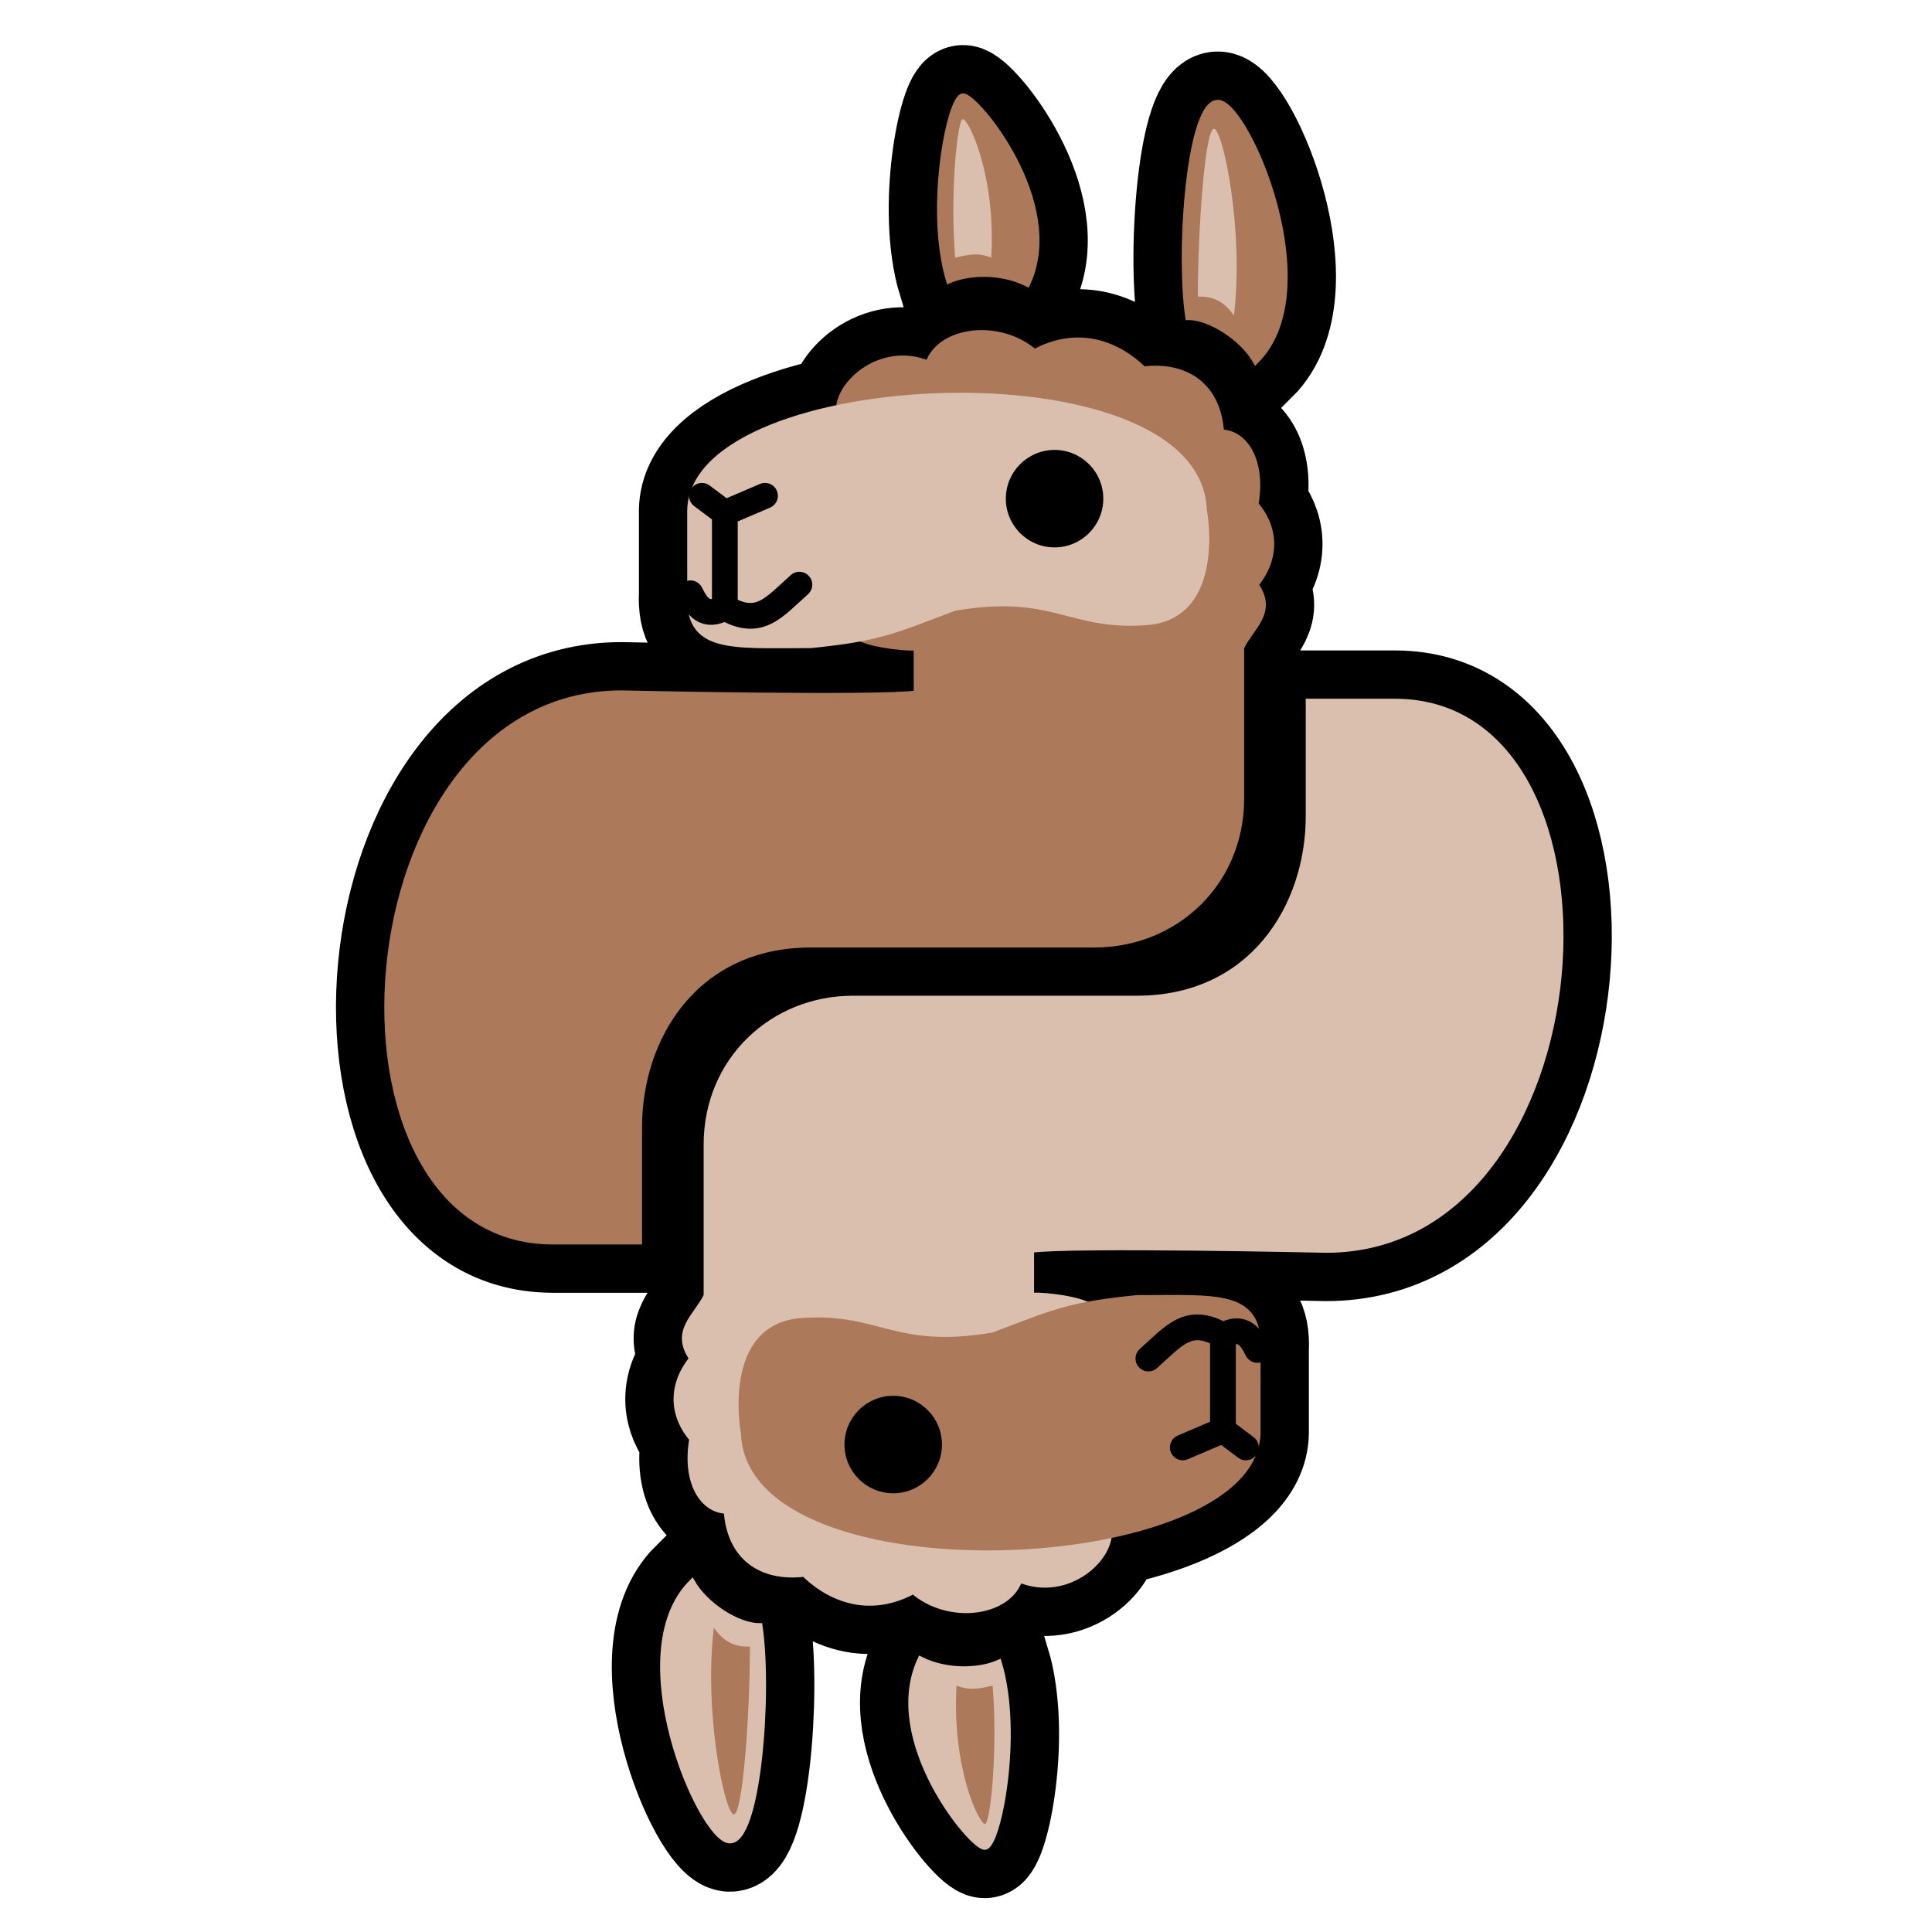
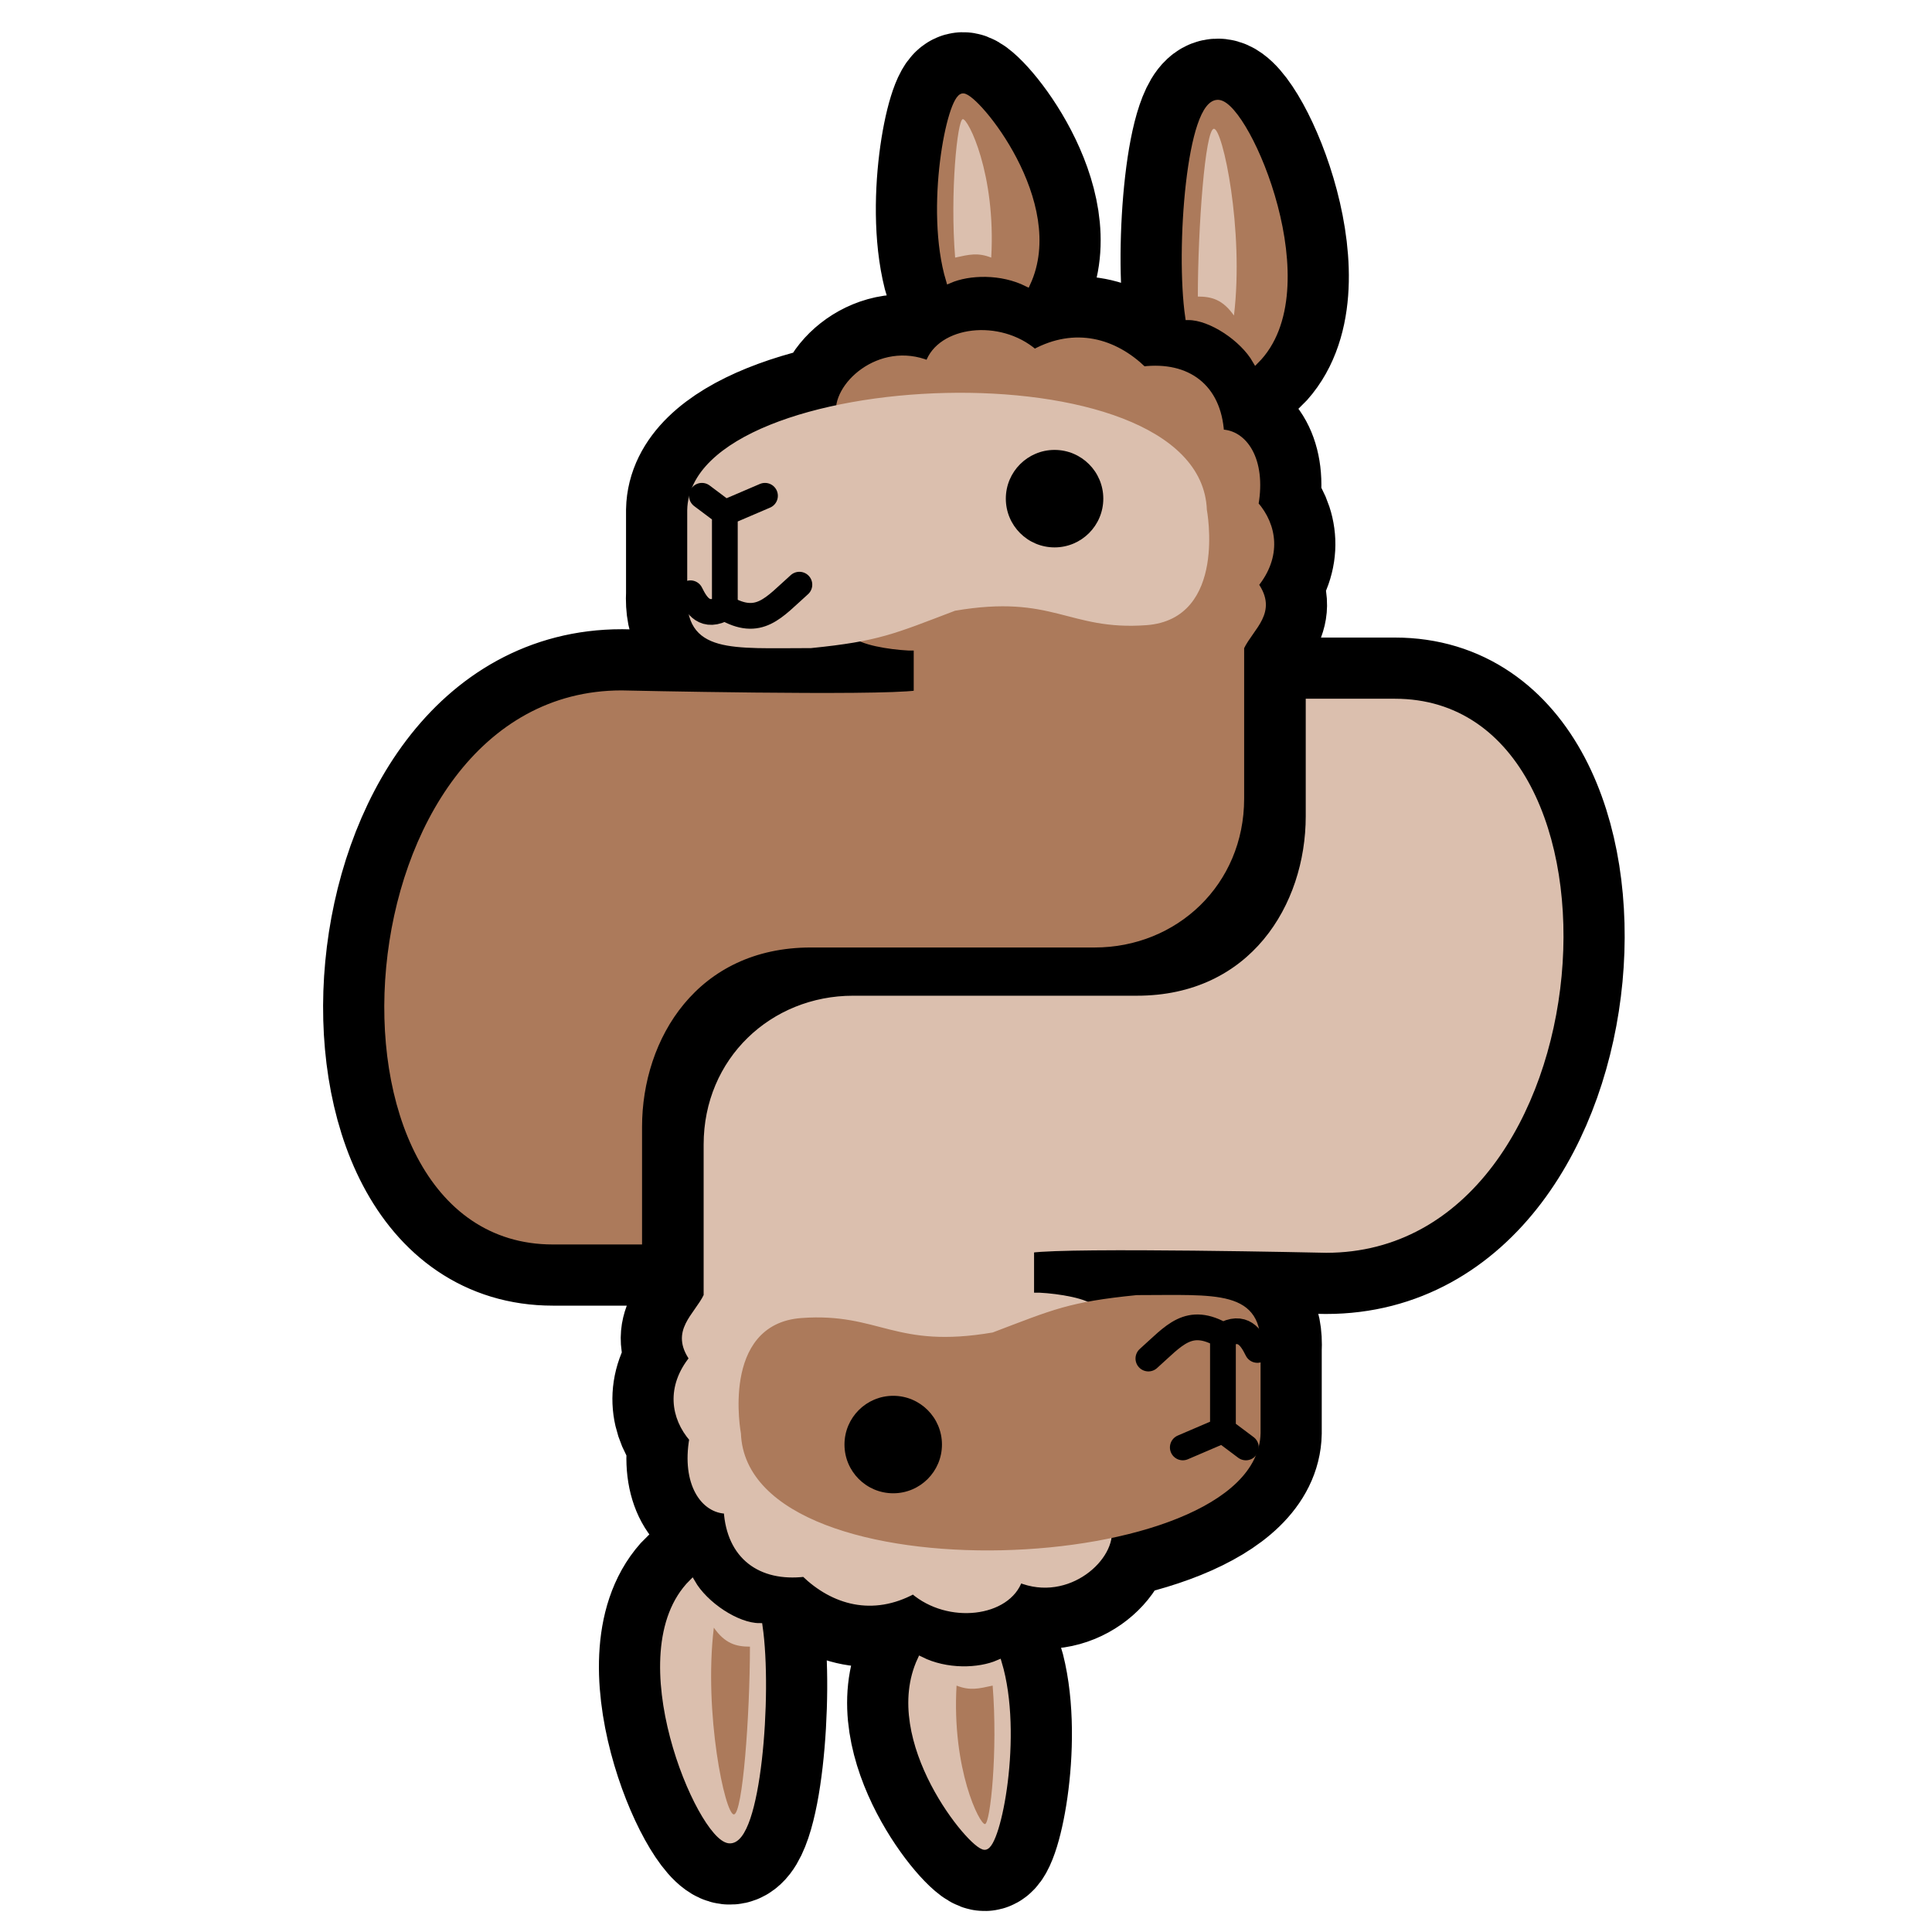
<svg xmlns="http://www.w3.org/2000/svg" width="300" height="300" viewBox="0 0 300 300" fill="none">
-   <path d="M109.761 201.228L109.761 177.727C109.761 164.651 120 155.114 132.466 155.114L176.542 155.114C194.451 155.114 203.254 140.74 203.254 126.74V109H216.61C254.898 109 249.555 194.034 205.925 194.034C205.925 194.034 166.292 193.144 160.069 194.034V201.228M109.761 201.228H160.069M109.761 201.228C108.132 204.516 104.55 206.713 107.535 210.952C103.937 215.388 104.638 220.085 107.535 223.418C106.333 230.375 109.315 234.548 112.877 234.548C113.322 241.671 118.094 245.125 124.898 244.343C129.453 248.745 135.499 250.434 141.815 247.014C147.293 251.749 156.507 250.575 158.288 245.233C165.857 248.349 172.98 241.671 172.089 237.219L169.863 203.384C168.87 202.09 164.29 201.374 161.405 201.228H160.069M195.24 209.617V222.528C194.795 244.343 116.439 247.904 115.548 222.528C115.548 222.528 112.432 206.055 124.452 205.164C136.473 204.274 138.778 210.046 154.281 207.391C163.785 203.776 166.066 202.658 176.541 201.603C189.007 201.603 195.685 200.712 195.24 209.617ZM195.24 209.617C194.276 207.687 193.014 205.61 189.898 207.391M189.898 207.391V222.082M189.898 207.391C184.555 204.274 182.329 207.391 178.322 210.952M189.898 222.082L183.665 224.754M189.898 222.082L193.459 224.754M192.69 100.512V124.012C192.69 137.089 182.45 146.626 169.984 146.626H125.909C108 146.626 99.197 161 99.197 175V192.74H85.841C47.553 192.74 52.895 107.705 96.525 107.705C96.525 107.705 136.158 108.596 142.382 107.705V100.512M192.69 100.512H142.382M192.69 100.512C194.319 97.224 197.901 95.027 194.916 90.788C198.513 86.352 197.813 81.655 194.916 78.322C196.118 71.365 193.135 67.192 189.574 67.192C189.128 60.069 184.356 56.615 177.553 57.397C172.998 52.995 166.951 51.306 160.635 54.726C155.158 49.991 145.943 51.164 144.163 56.507C136.594 53.39 129.471 60.069 130.361 64.52L132.587 98.356C133.581 99.65 138.16 100.365 141.046 100.512H142.382M107.211 92.123V79.212C107.656 57.397 186.012 53.836 186.902 79.212C186.902 79.212 190.019 95.685 177.998 96.575C165.978 97.466 163.673 91.694 148.169 94.349C138.666 97.964 136.385 99.082 125.909 100.137C113.443 100.137 106.765 101.027 107.211 92.123ZM107.211 92.123C108.174 94.053 109.437 96.13 112.553 94.349M112.553 94.349V79.657M112.553 94.349C117.895 97.466 120.121 94.349 124.128 90.788M112.553 79.657L118.786 76.986M112.553 79.657L108.991 76.986M107.451 245.74C96.451 256.74 108.756 285.237 113.208 285.732C117.66 286.227 119.441 263.027 117.914 252.539C114.444 252.539 109.451 249.24 107.451 245.74ZM142.951 257.74C137.163 270.206 150.915 286.779 152.911 286.74C154.907 286.7 158.404 269.377 155.068 258.247C152.001 259.582 146.951 259.74 142.951 257.74ZM131.131 224.308C131.131 220.128 134.519 216.74 138.699 216.74C142.879 216.74 146.267 220.128 146.267 224.308C146.267 228.488 142.879 231.877 138.699 231.877C134.519 231.877 131.131 228.488 131.131 224.308ZM116.451 255.691C116.446 266.333 115.318 281.74 113.951 281.74C112.583 281.74 109.254 266.036 110.842 252.74C112.567 255.199 114.263 255.691 116.451 255.691ZM154.138 261.74C154.955 271.891 153.782 283.153 152.951 283.24C152.119 283.326 147.786 274.719 148.533 261.74C150.617 262.55 151.934 262.226 154.138 261.74ZM195 56C206 45 193.695 16.503 189.243 16.008C184.791 15.513 183.01 38.713 184.537 49.201C188.007 49.201 193 52.5 195 56ZM159.5 44C165.288 31.534 151.535 14.961 149.539 15C147.544 15.039 144.046 32.363 147.383 43.493C150.449 42.158 155.5 42 159.5 44ZM171.32 77.431C171.32 81.612 167.932 85 163.752 85C159.572 85 156.183 81.612 156.183 77.431C156.183 73.251 159.572 69.863 163.752 69.863C167.932 69.863 171.32 73.251 171.32 77.431ZM186 46.049C186.005 35.407 187.133 20 188.5 20C189.867 20 193.197 35.704 191.609 49C189.883 46.541 188.187 46.049 186 46.049ZM148.313 40C147.496 29.849 148.669 18.587 149.5 18.5C150.331 18.413 154.664 27.021 153.918 40C151.834 39.19 150.517 39.514 148.313 40Z" stroke="black" stroke-width="16" stroke-linecap="round" />
+   <path d="M109.761 201.228L109.761 177.727C109.761 164.651 120 155.114 132.466 155.114L176.542 155.114C194.451 155.114 203.254 140.74 203.254 126.74V109H216.61C254.898 109 249.555 194.034 205.925 194.034C205.925 194.034 166.292 193.144 160.069 194.034V201.228M109.761 201.228H160.069M109.761 201.228C108.132 204.516 104.55 206.713 107.535 210.952C103.937 215.388 104.638 220.085 107.535 223.418C106.333 230.375 109.315 234.548 112.877 234.548C113.322 241.671 118.094 245.125 124.898 244.343C129.453 248.745 135.499 250.434 141.815 247.014C147.293 251.749 156.507 250.575 158.288 245.233C165.857 248.349 172.98 241.671 172.089 237.219L169.863 203.384C168.87 202.09 164.29 201.374 161.405 201.228H160.069M195.24 209.617V222.528C194.795 244.343 116.439 247.904 115.548 222.528C115.548 222.528 112.432 206.055 124.452 205.164C136.473 204.274 138.778 210.046 154.281 207.391C163.785 203.776 166.066 202.658 176.541 201.603C189.007 201.603 195.685 200.712 195.24 209.617ZM195.24 209.617C194.276 207.687 193.014 205.61 189.898 207.391M189.898 207.391V222.082M189.898 207.391C184.555 204.274 182.329 207.391 178.322 210.952M189.898 222.082L183.665 224.754M189.898 222.082L193.459 224.754M192.69 100.512V124.012C192.69 137.089 182.45 146.626 169.984 146.626H125.909C108 146.626 99.197 161 99.197 175V192.74H85.841C47.553 192.74 52.895 107.705 96.525 107.705C96.525 107.705 136.158 108.596 142.382 107.705V100.512M192.69 100.512H142.382M192.69 100.512C194.319 97.224 197.901 95.027 194.916 90.788C198.513 86.352 197.813 81.655 194.916 78.322C196.118 71.365 193.135 67.192 189.574 67.192C189.128 60.069 184.356 56.615 177.553 57.397C172.998 52.995 166.951 51.306 160.635 54.726C155.158 49.991 145.943 51.164 144.163 56.507C136.594 53.39 129.471 60.069 130.361 64.52L132.587 98.356C133.581 99.65 138.16 100.365 141.046 100.512H142.382M107.211 92.123V79.212C107.656 57.397 186.012 53.836 186.902 79.212C186.902 79.212 190.019 95.685 177.998 96.575C165.978 97.466 163.673 91.694 148.169 94.349C138.666 97.964 136.385 99.082 125.909 100.137C113.443 100.137 106.765 101.027 107.211 92.123ZM107.211 92.123C108.174 94.053 109.437 96.13 112.553 94.349M112.553 94.349V79.657M112.553 94.349C117.895 97.466 120.121 94.349 124.128 90.788M112.553 79.657L118.786 76.986M112.553 79.657L108.991 76.986M107.451 245.74C96.451 256.74 108.756 285.237 113.208 285.732C117.66 286.227 119.441 263.027 117.914 252.539C114.444 252.539 109.451 249.24 107.451 245.74ZM142.951 257.74C137.163 270.206 150.915 286.779 152.911 286.74C154.907 286.7 158.404 269.377 155.068 258.247C152.001 259.582 146.951 259.74 142.951 257.74ZM131.131 224.308C131.131 220.128 134.519 216.74 138.699 216.74C142.879 216.74 146.267 220.128 146.267 224.308C146.267 228.488 142.879 231.877 138.699 231.877C134.519 231.877 131.131 228.488 131.131 224.308ZM116.451 255.691C116.446 266.333 115.318 281.74 113.951 281.74C112.583 281.74 109.254 266.036 110.842 252.74C112.567 255.199 114.263 255.691 116.451 255.691ZM154.138 261.74C154.955 271.891 153.782 283.153 152.951 283.24C152.119 283.326 147.786 274.719 148.533 261.74C150.617 262.55 151.934 262.226 154.138 261.74ZM195 56C206 45 193.695 16.503 189.243 16.008C184.791 15.513 183.01 38.713 184.537 49.201C188.007 49.201 193 52.5 195 56ZM159.5 44C165.288 31.534 151.535 14.961 149.539 15C147.544 15.039 144.046 32.363 147.383 43.493C150.449 42.158 155.5 42 159.5 44ZM171.32 77.431C171.32 81.612 167.932 85 163.752 85C159.572 85 156.183 81.612 156.183 77.431C156.183 73.251 159.572 69.863 163.752 69.863C167.932 69.863 171.32 73.251 171.32 77.431ZM186 46.049C186.005 35.407 187.133 20 188.5 20C189.867 20 193.197 35.704 191.609 49C189.883 46.541 188.187 46.049 186 46.049ZM148.313 40C147.496 29.849 148.669 18.587 149.5 18.5C150.331 18.413 154.664 27.021 153.918 40C151.834 39.19 150.517 39.514 148.313 40Z" stroke="black" stroke-width="20" stroke-linecap="round" />
  <path d="M216.61 109C254.898 109 249.555 194.034 205.925 194.034C205.925 194.034 166.292 193.144 160.069 194.034L160.069 201.228L161.405 201.228C164.29 201.374 168.87 202.09 169.863 203.384L172.089 237.219C172.98 241.671 165.857 248.349 158.288 245.233C156.507 250.575 147.293 251.749 141.815 247.014C135.499 250.434 129.453 248.745 124.898 244.343C118.094 245.125 113.322 241.671 112.877 234.548C109.315 234.548 106.333 230.375 107.535 223.418C104.638 220.085 103.937 215.388 107.535 210.952C104.55 206.713 108.132 204.516 109.761 201.228L109.761 177.727C109.761 164.651 120 155.114 132.466 155.114L176.541 155.114C194.451 155.114 203.254 140.74 203.254 126.74L203.254 109L216.61 109Z" fill="#DBBFAE" />
  <path d="M109.761 201.228L109.761 177.727C109.761 164.651 120 155.114 132.466 155.114L176.541 155.114C194.451 155.114 203.254 140.74 203.254 126.74L203.254 109L216.61 109C254.898 109 249.555 194.034 205.925 194.034C205.925 194.034 166.292 193.144 160.069 194.034L160.069 201.228L109.761 201.228ZM109.761 201.228C108.132 204.516 104.55 206.713 107.535 210.952C103.937 215.388 104.638 220.085 107.535 223.418C106.333 230.375 109.315 234.548 112.877 234.548C113.322 241.671 118.094 245.125 124.898 244.343C129.453 248.745 135.499 250.434 141.815 247.014C147.293 251.749 156.507 250.575 158.288 245.233C165.857 248.349 172.98 241.671 172.089 237.219L169.863 203.384C168.87 202.09 164.29 201.374 161.405 201.228L109.761 201.228Z" stroke="#DBBFAE" />
  <path d="M115.548 222.528C115.548 222.528 112.432 206.055 124.452 205.164C136.473 204.274 138.778 210.046 154.281 207.391C163.785 203.776 166.066 202.658 176.541 201.603C189.007 201.603 195.685 200.712 195.24 209.617L195.24 222.528C194.795 244.343 116.439 247.904 115.548 222.528Z" fill="#AC7A5B" stroke="#AC7A5B" />
  <path d="M113.208 285.732C108.756 285.237 96.451 256.74 107.451 245.74C109.451 249.24 114.444 252.539 117.914 252.539C119.441 263.027 117.66 286.227 113.208 285.732Z" fill="#DBBFAE" stroke="#DBBFAE" />
  <path d="M152.911 286.74C150.915 286.779 137.163 270.206 142.951 257.74C146.951 259.74 152.001 259.582 155.068 258.247C158.404 269.377 154.907 286.7 152.911 286.74Z" fill="#DBBFAE" stroke="#DBBFAE" />
  <circle cx="138.699" cy="224.308" r="7.568" transform="rotate(-180 138.699 224.308)" fill="black" />
  <path d="M189.898 207.391L189.898 222.082M189.898 207.391C184.555 204.274 182.329 207.391 178.322 210.952M189.898 207.391C193.014 205.61 194.276 207.687 195.24 209.617M189.898 222.082L183.665 224.754M189.898 222.082L193.459 224.754" stroke="black" stroke-width="4" stroke-linecap="round" />
  <path d="M113.951 281.74C115.318 281.74 116.446 266.333 116.451 255.691C114.263 255.691 112.567 255.199 110.842 252.74C109.254 266.036 112.583 281.74 113.951 281.74Z" fill="#AC7A5B" />
  <path d="M152.951 283.24C153.782 283.153 154.955 271.891 154.138 261.74C151.934 262.226 150.617 262.55 148.533 261.74C147.786 274.719 152.119 283.326 152.951 283.24Z" fill="#AC7A5B" />
  <path d="M85.841 192.74C47.553 192.74 52.895 107.705 96.525 107.705C96.525 107.705 136.158 108.596 142.382 107.705V100.512H141.046C138.16 100.365 133.581 99.65 132.587 98.356L130.361 64.52C129.471 60.069 136.594 53.39 144.163 56.507C145.943 51.164 155.158 49.991 160.635 54.726C166.951 51.306 172.998 52.995 177.553 57.397C184.356 56.615 189.128 60.069 189.574 67.192C193.135 67.192 196.118 71.365 194.916 78.322C197.813 81.655 198.513 86.352 194.916 90.788C197.901 95.027 194.319 97.224 192.69 100.512V124.012C192.69 137.089 182.45 146.626 169.984 146.626H125.909C108 146.626 99.197 161 99.197 175V192.74H85.841Z" fill="#AC7A5B" />
  <path d="M192.69 100.512V124.012C192.69 137.089 182.45 146.626 169.984 146.626H125.909C108 146.626 99.197 161 99.197 175V192.74H85.841C47.553 192.74 52.895 107.705 96.525 107.705C96.525 107.705 136.158 108.596 142.382 107.705V100.512H192.69ZM192.69 100.512C194.319 97.224 197.901 95.027 194.916 90.788C198.513 86.352 197.813 81.655 194.916 78.322C196.118 71.365 193.135 67.192 189.574 67.192C189.128 60.069 184.356 56.615 177.553 57.397C172.998 52.995 166.951 51.306 160.635 54.726C155.158 49.991 145.943 51.164 144.163 56.507C136.594 53.39 129.471 60.069 130.361 64.52L132.587 98.356C133.581 99.65 138.16 100.365 141.046 100.512H192.69Z" stroke="#AC7A5B" />
  <path d="M186.902 79.212C186.902 79.212 190.019 95.685 177.998 96.575C165.978 97.466 163.673 91.694 148.169 94.349C138.666 97.964 136.385 99.082 125.909 100.137C113.443 100.137 106.765 101.027 107.211 92.123V79.212C107.656 57.397 186.012 53.836 186.902 79.212Z" fill="#DBBFAE" stroke="#DBBFAE" />
  <path d="M189.243 16.008C193.695 16.503 206 45 195 56C193 52.5 188.007 49.201 184.537 49.201C183.01 38.713 184.791 15.513 189.243 16.008Z" fill="#AC7A5B" stroke="#AC7A5B" />
  <path d="M149.539 15C151.535 14.961 165.288 31.534 159.5 44C155.5 42 150.449 42.158 147.383 43.493C144.046 32.363 147.544 15.039 149.539 15Z" fill="#AC7A5B" stroke="#AC7A5B" />
  <circle cx="163.752" cy="77.431" r="7.568" fill="black" />
  <path d="M112.553 94.349V79.657M112.553 94.349C117.895 97.466 120.121 94.349 124.128 90.788M112.553 94.349C109.436 96.13 108.174 94.053 107.21 92.123M112.553 79.657L118.786 76.986M112.553 79.657L108.991 76.986" stroke="black" stroke-width="4" stroke-linecap="round" />
  <path d="M188.5 20C187.133 20 186.005 35.407 186 46.049C188.187 46.049 189.883 46.541 191.609 49C193.197 35.704 189.867 20 188.5 20Z" fill="#DBBFAE" />
  <path d="M149.5 18.5C148.669 18.587 147.496 29.849 148.313 40C150.517 39.514 151.834 39.19 153.918 40C154.664 27.021 150.331 18.413 149.5 18.5Z" fill="#DBBFAE" />
</svg>
